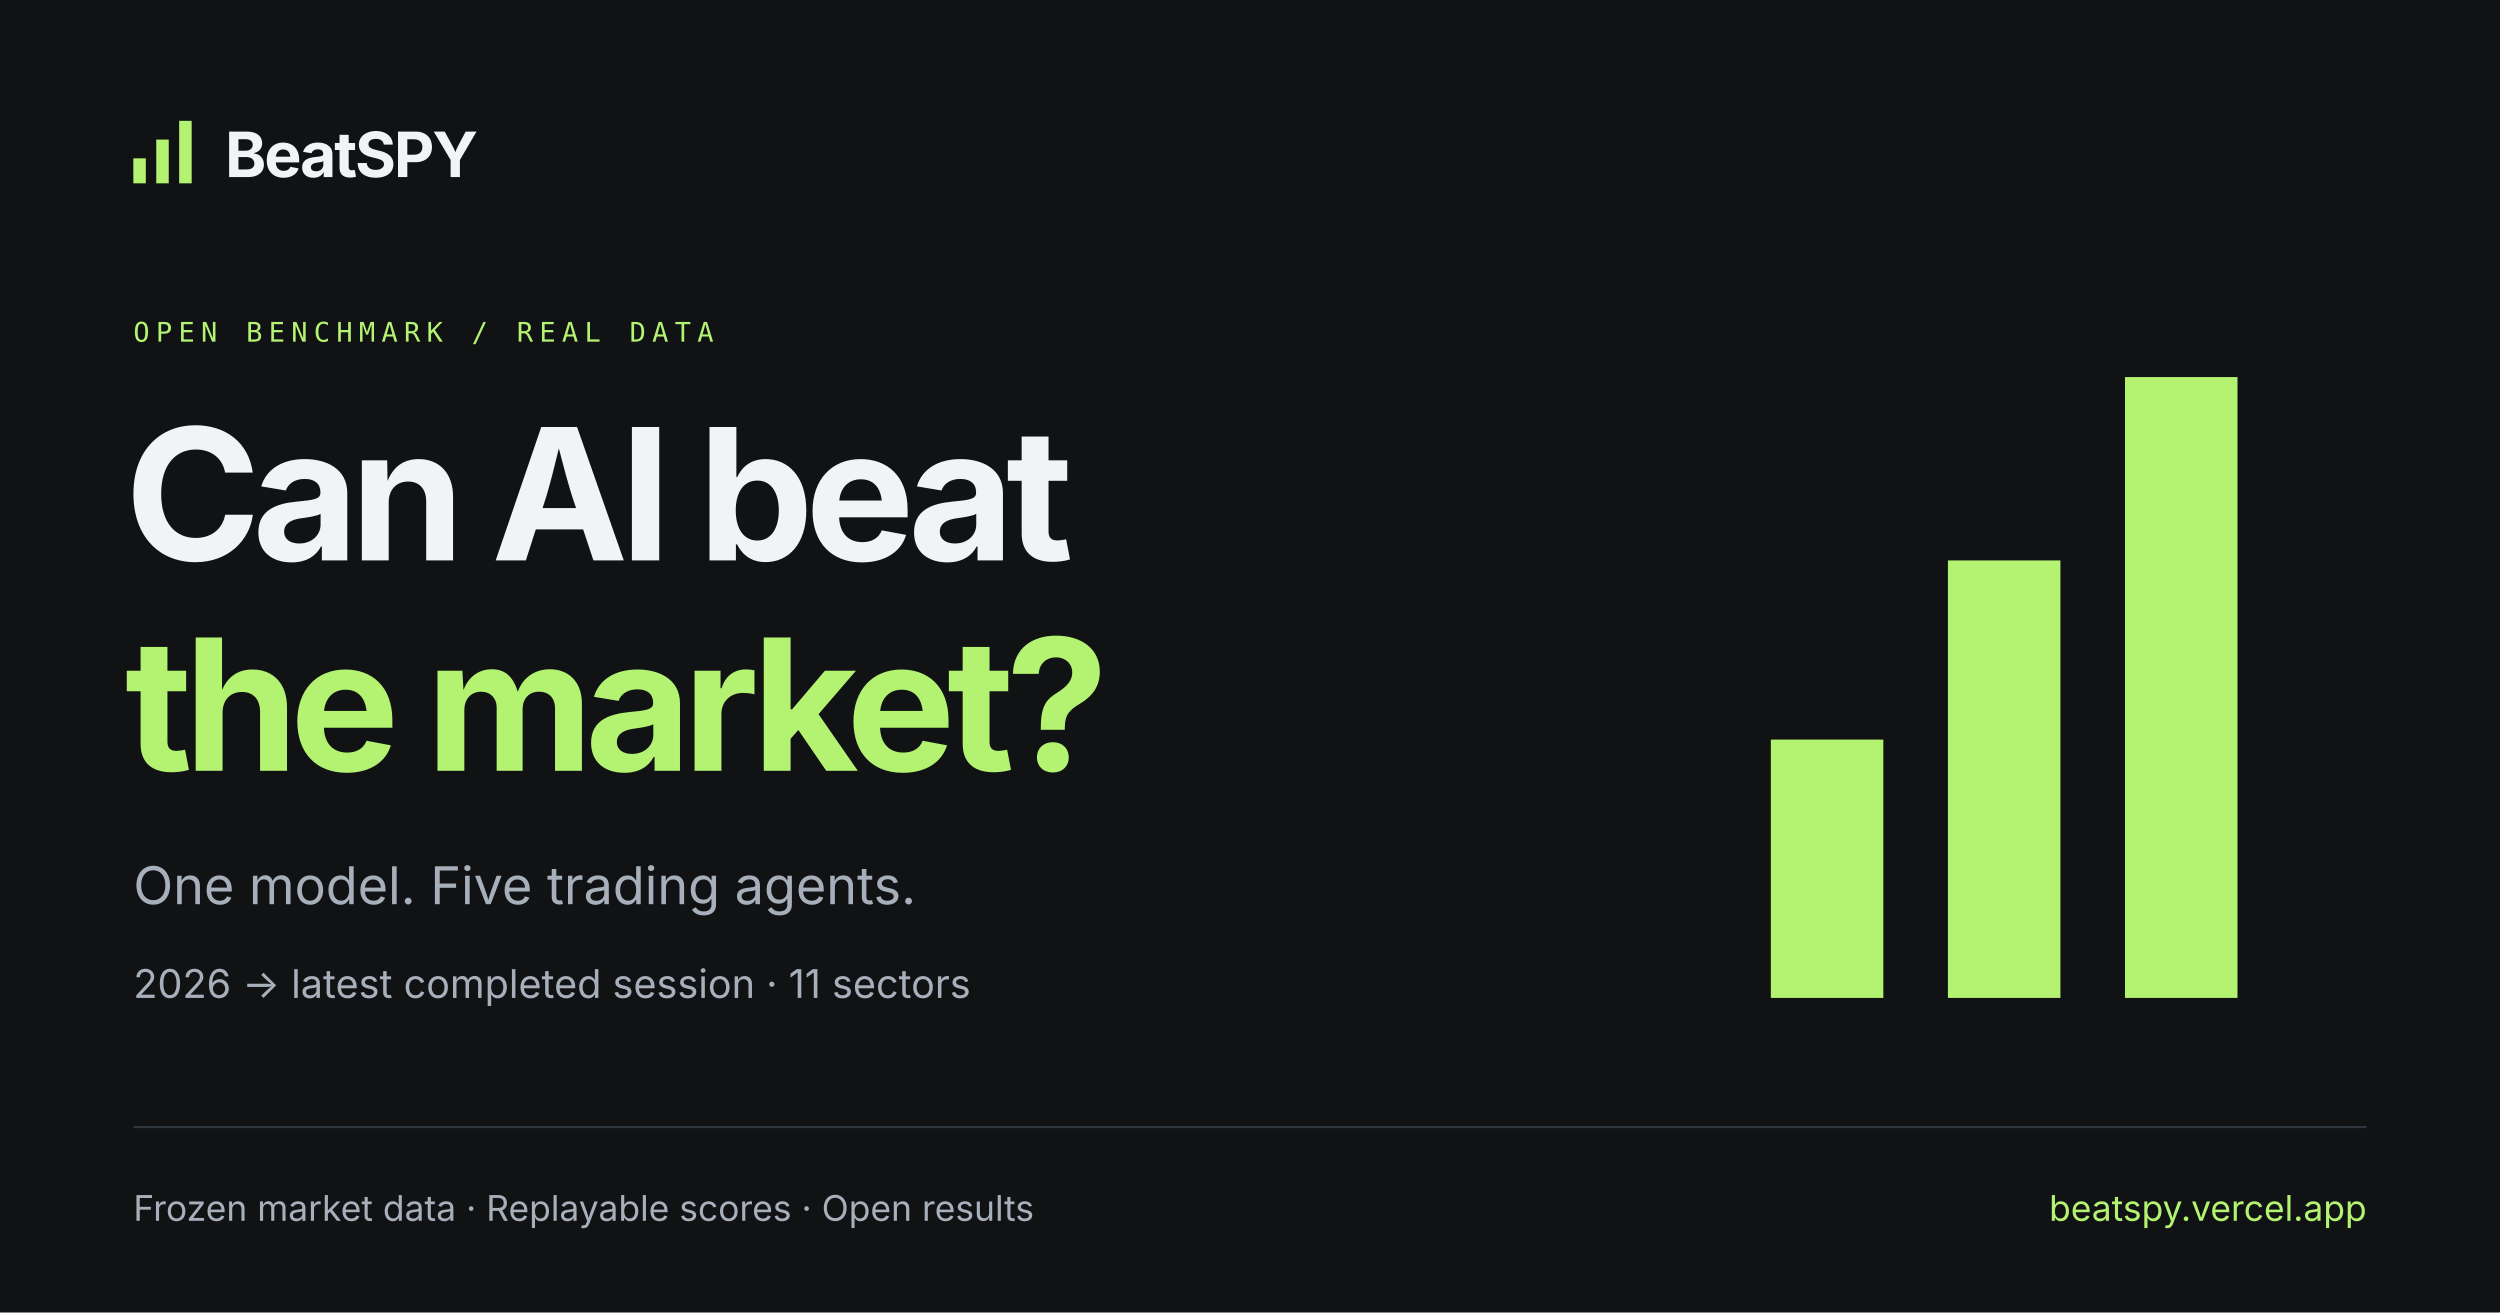
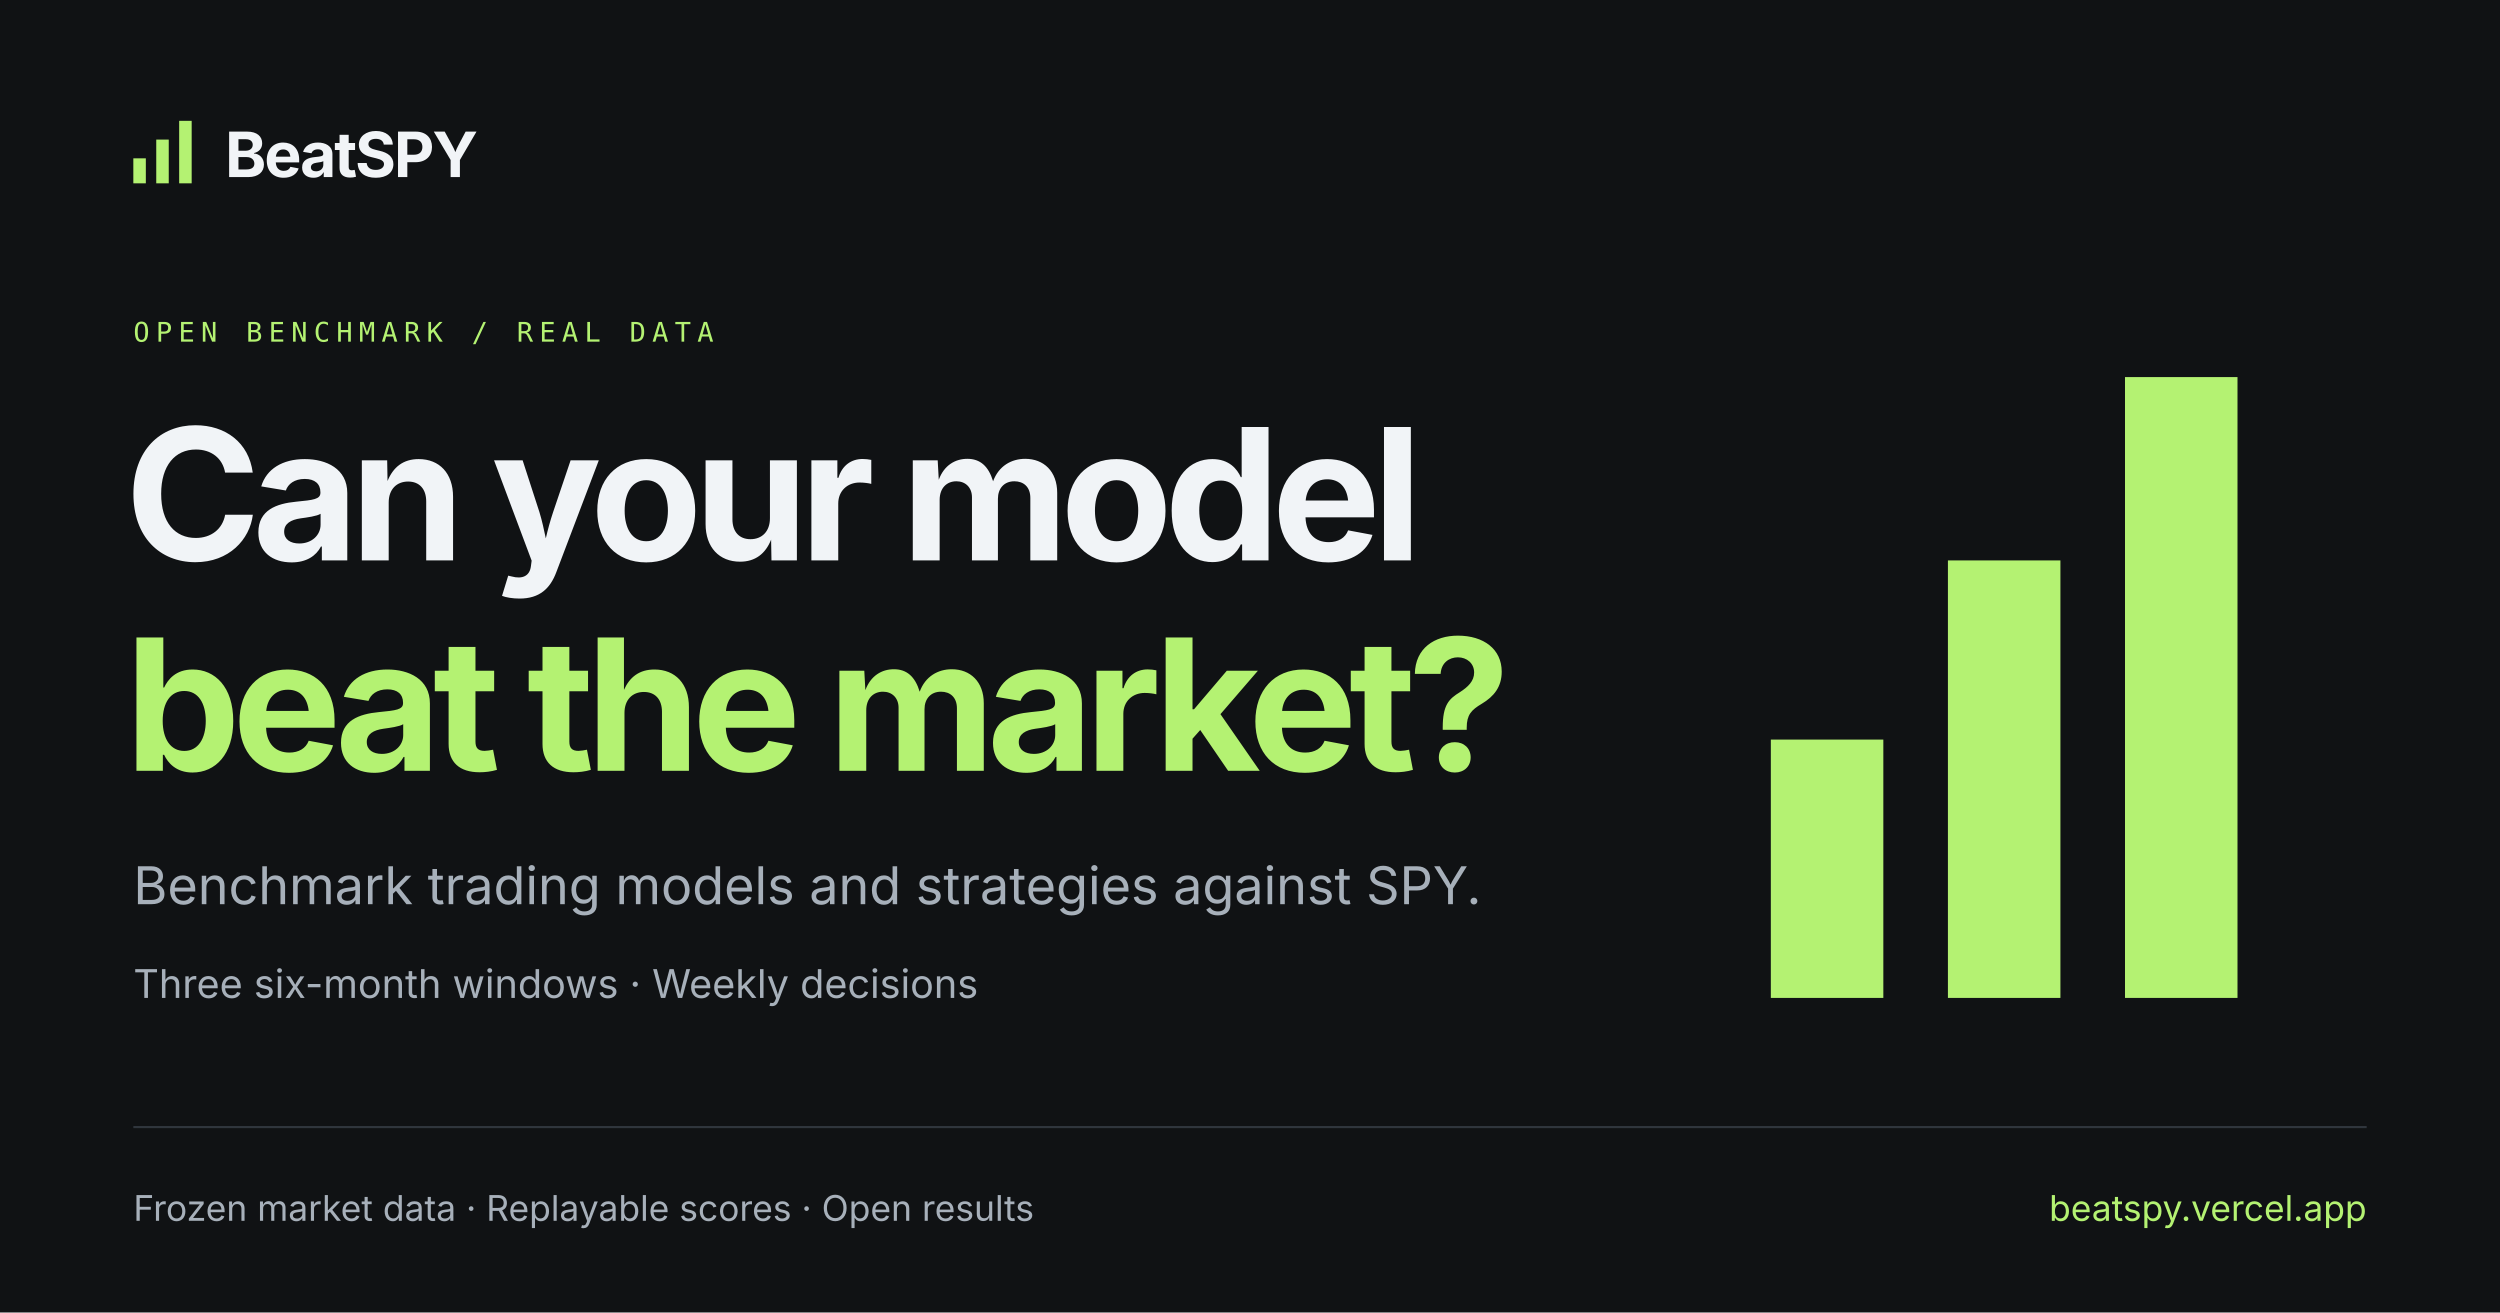
<svg xmlns="http://www.w3.org/2000/svg" width="1200" height="630" viewBox="0 0 1200 630">
  <rect width="1200" height="630" fill="#101214" />
  <g font-family="Inter, Segoe UI, Arial, sans-serif">
    <g transform="translate(64 56)">
      <path d="M0 32V20h6v12zm11 0V11h6v21zm11 0V2h6v30z" fill="#b4f272" />
      <text x="44" y="29" fill="#f1f4f7" font-size="30" font-weight="700" letter-spacing="-1">BeatSPY</text>
    </g>
    <text x="64" y="164" fill="#b4f272" font-size="13" font-family="Consolas, monospace" letter-spacing="3">OPEN BENCHMARK / REAL DATA</text>
-     <text x="60" y="269" fill="#f1f4f7" font-size="88" font-weight="650" letter-spacing="-4">Can AI beat</text>
-     <text x="60" y="370" fill="#b4f272" font-size="88" font-weight="650" letter-spacing="-4">the market?</text>
-     <text x="64" y="434" fill="#a7b0ba" font-size="25">One model. Five trading agents.</text>
-     <text x="64" y="479" fill="#a7b0ba" font-size="19">2026 → latest completed session · 11 sectors</text>
+     <text x="60" y="269" fill="#f1f4f7" font-size="88" font-weight="700" letter-spacing="-4">Can your model</text>
+     <text x="60" y="370" fill="#b4f272" font-size="88" font-weight="700" letter-spacing="-4">beat the market?</text>
+     <text x="64" y="434" fill="#a7b0ba" font-size="25">Benchmark trading models and strategies against SPY.</text>
+     <text x="64" y="479" fill="#a7b0ba" font-size="19">Three six-month windows · Weekly decisions</text>
    <g fill="#b4f272">
      <rect x="850" y="355" width="54" height="124" />
      <rect x="935" y="269" width="54" height="210" />
      <rect x="1020" y="181" width="54" height="298" />
    </g>
    <path d="M64 541H1136" stroke="#30363d" />
    <text x="64" y="586" fill="#a7b0ba" font-size="17">Frozen market data · Replayable scores · Open results</text>
    <text x="1136" y="586" text-anchor="end" fill="#b4f272" font-size="17">beatspy.vercel.app</text>
  </g>
</svg>
